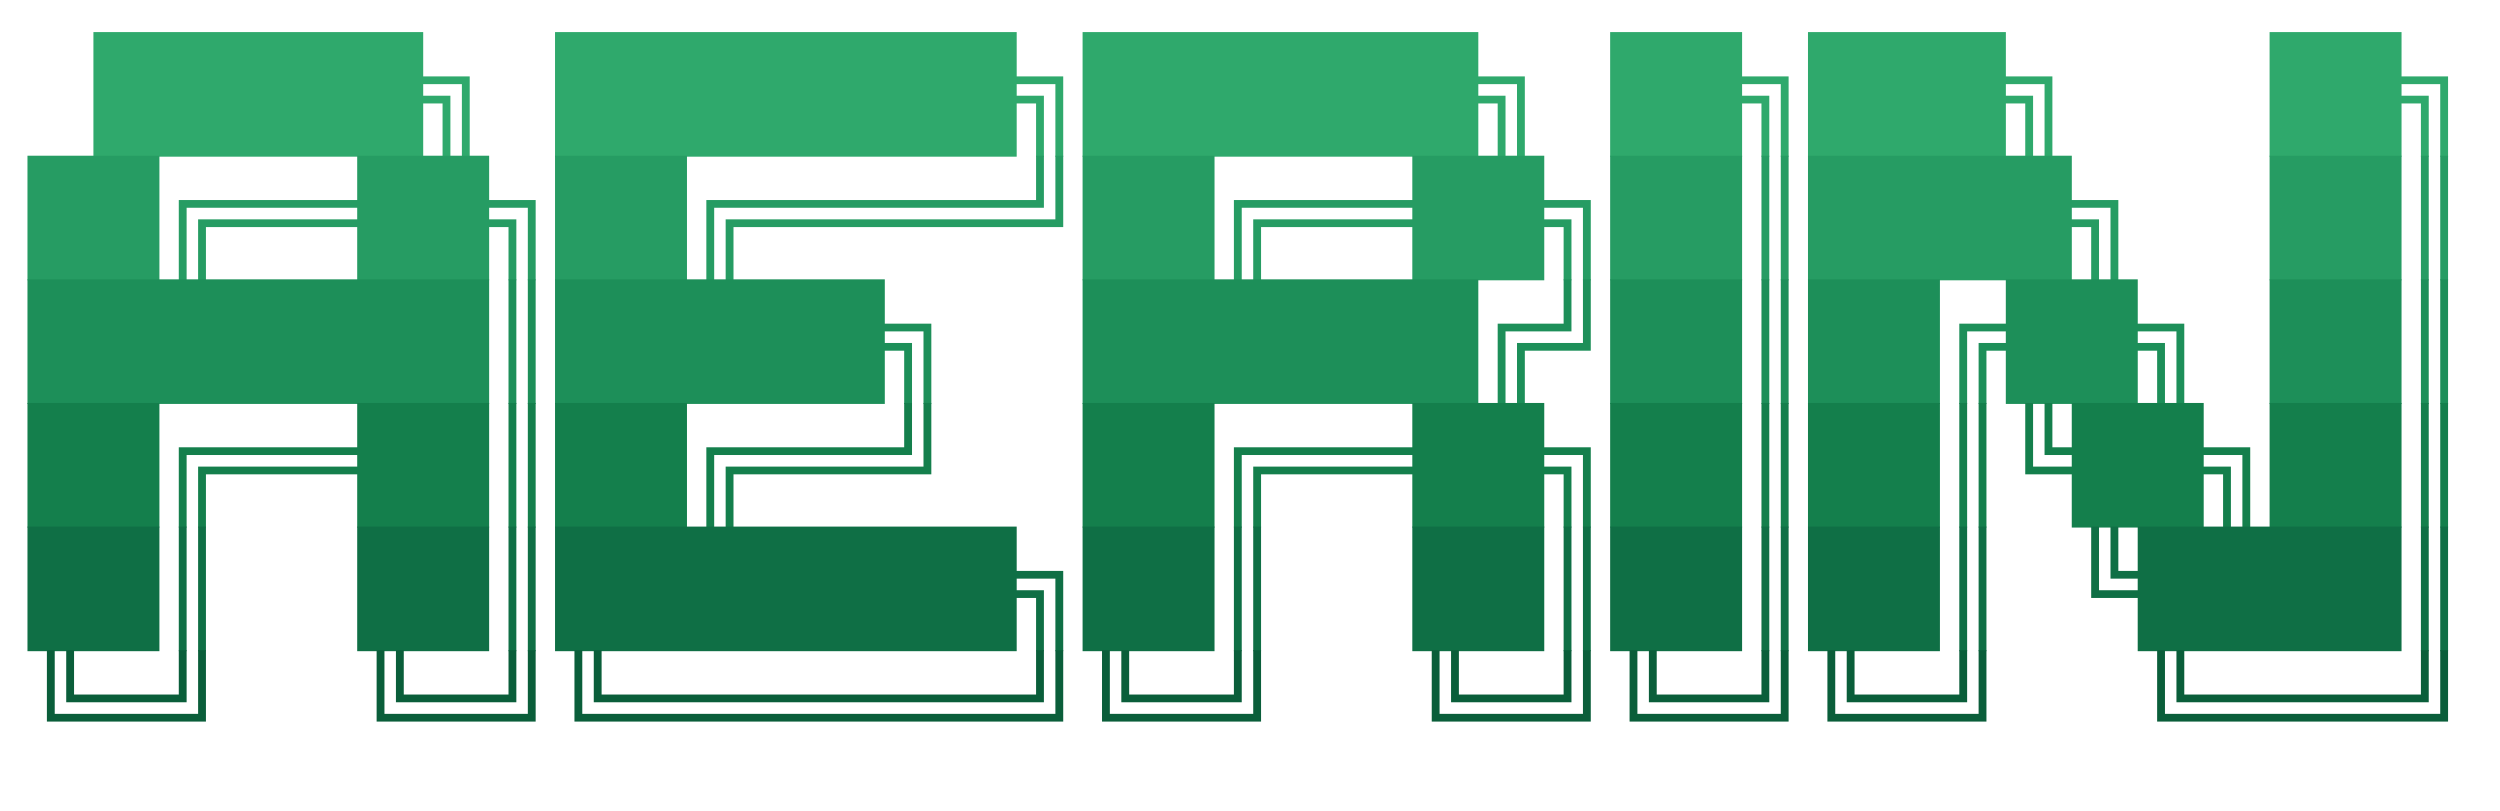
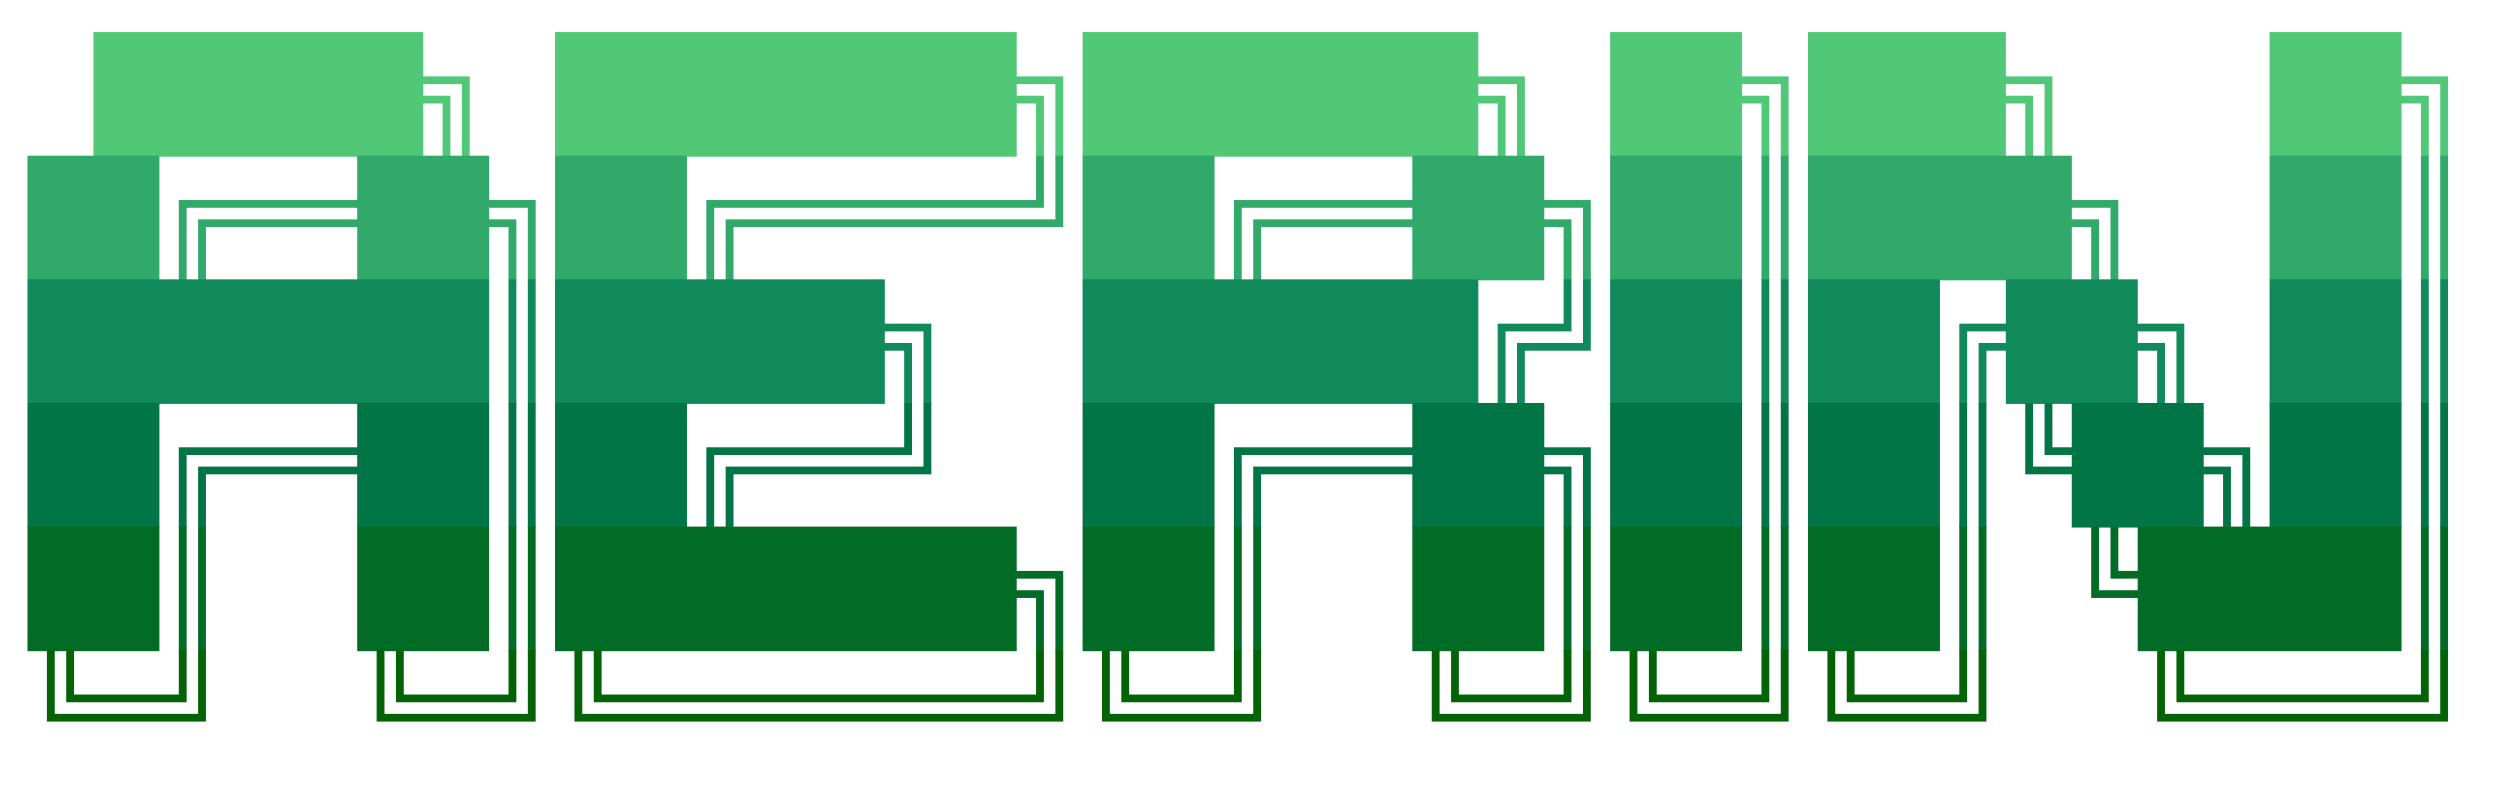
<svg xmlns="http://www.w3.org/2000/svg" viewBox="0 0 364 118" role="img" aria-label="AERIN">
  <style>
    text {
      font-family: ui-monospace, SFMono-Regular, Menlo, Consolas, "Liberation Mono", monospace;
      font-size: 16px;
      font-weight: bold;
      white-space: pre;
    }
  </style>
-   <text xml:space="preserve" x="4" y="18" fill="#2fa96c"> █████╗ ███████╗██████╗ ██╗███╗   ██╗</text>
-   <text xml:space="preserve" x="4" y="36" fill="#269c63">██╔══██╗██╔════╝██╔══██╗██║████╗  ██║</text>
-   <text xml:space="preserve" x="4" y="54" fill="#1d8f59">███████║█████╗  ██████╔╝██║██╔██╗ ██║</text>
-   <text xml:space="preserve" x="4" y="72" fill="#147f4c">██╔══██║██╔══╝  ██╔══██╗██║██║╚██╗██║</text>
-   <text xml:space="preserve" x="4" y="90" fill="#0f6f45">██║  ██║███████╗██║  ██║██║██║ ╚████║</text>
-   <text xml:space="preserve" x="4" y="108" fill="#0a5e3a">╚═╝  ╚═╝╚══════╝╚═╝  ╚═╝╚═╝╚═╝  ╚═══╝</text>
+   <text xml:space="preserve" x="4" y="18" fill="#50c878"> █████╗ ███████╗██████╗ ██╗███╗   ██╗</text>
+   <text xml:space="preserve" x="4" y="36" fill="#30a96a">██╔══██╗██╔════╝██╔══██╗██║████╗  ██║</text>
+   <text xml:space="preserve" x="4" y="54" fill="#108a5b">███████║█████╗  ██████╔╝██║██╔██╗ ██║</text>
+   <text xml:space="preserve" x="4" y="72" fill="#017545">██╔══██║██╔══╝  ██╔══██╗██║██║╚██╗██║</text>
+   <text xml:space="preserve" x="4" y="90" fill="#026c26">██║  ██║███████╗██║  ██║██║██║ ╚████║</text>
+   <text xml:space="preserve" x="4" y="108" fill="#046307">╚═╝  ╚═╝╚══════╝╚═╝  ╚═╝╚═╝╚═╝  ╚═══╝</text>
</svg>
